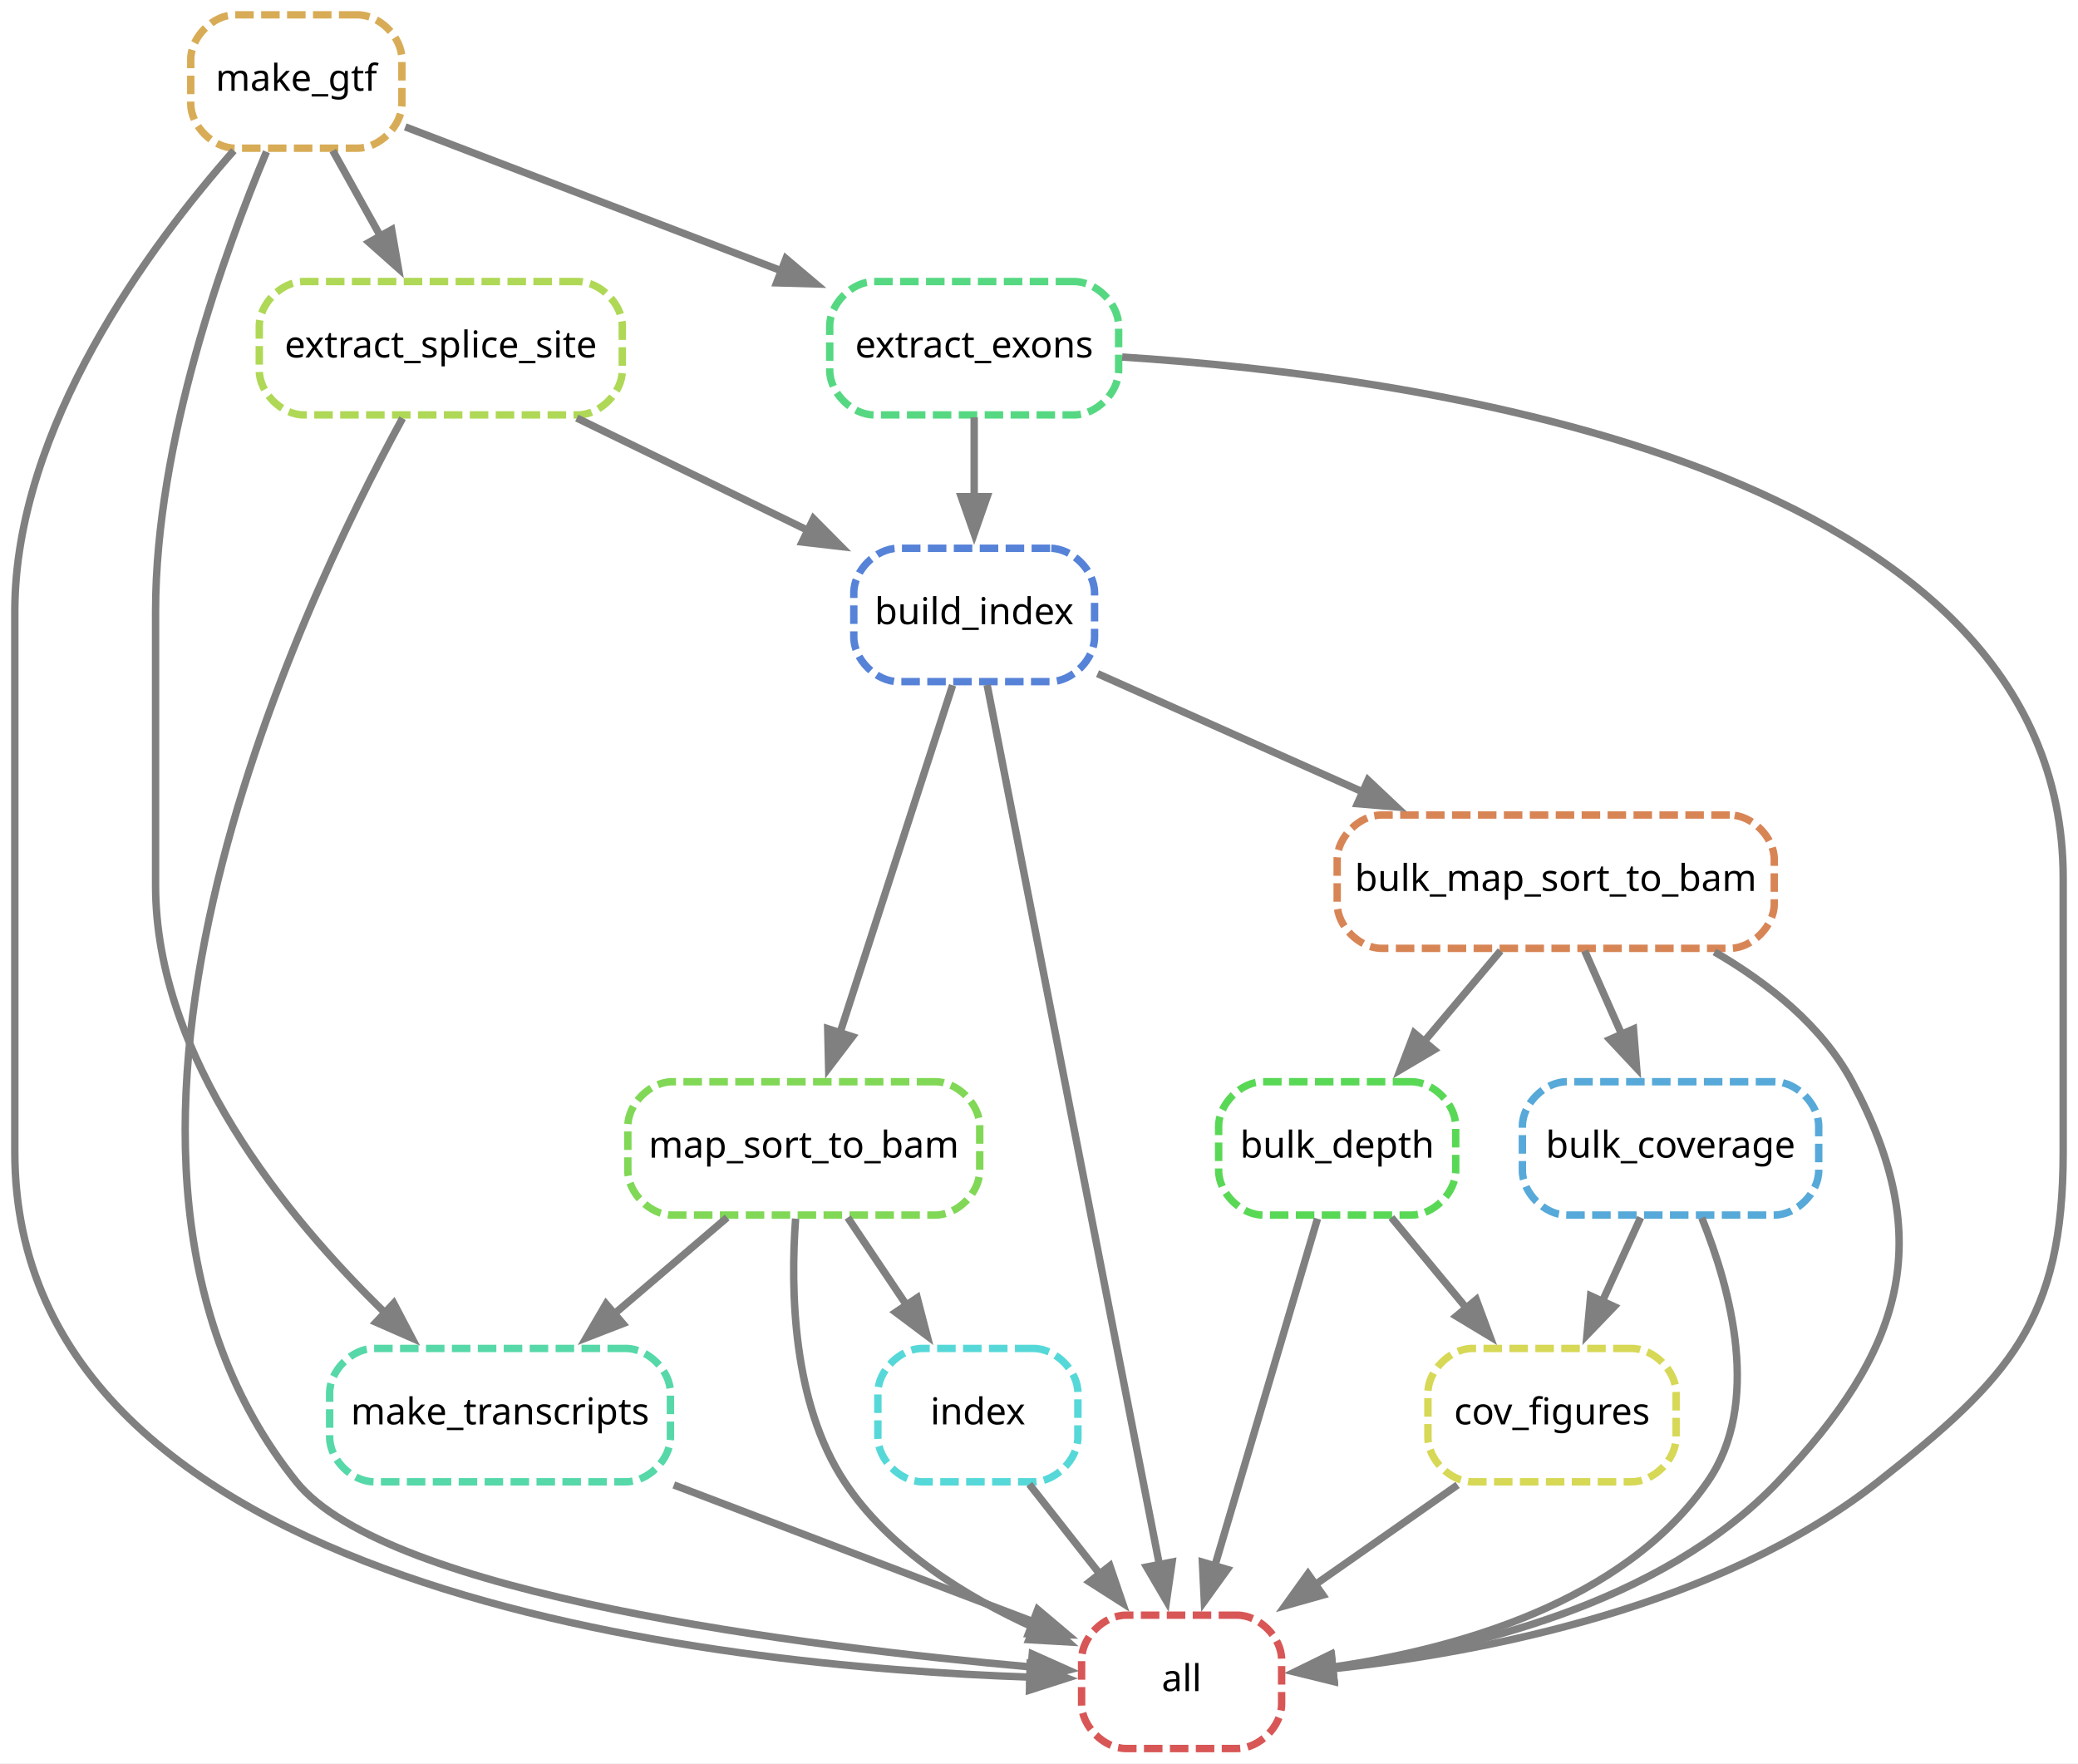
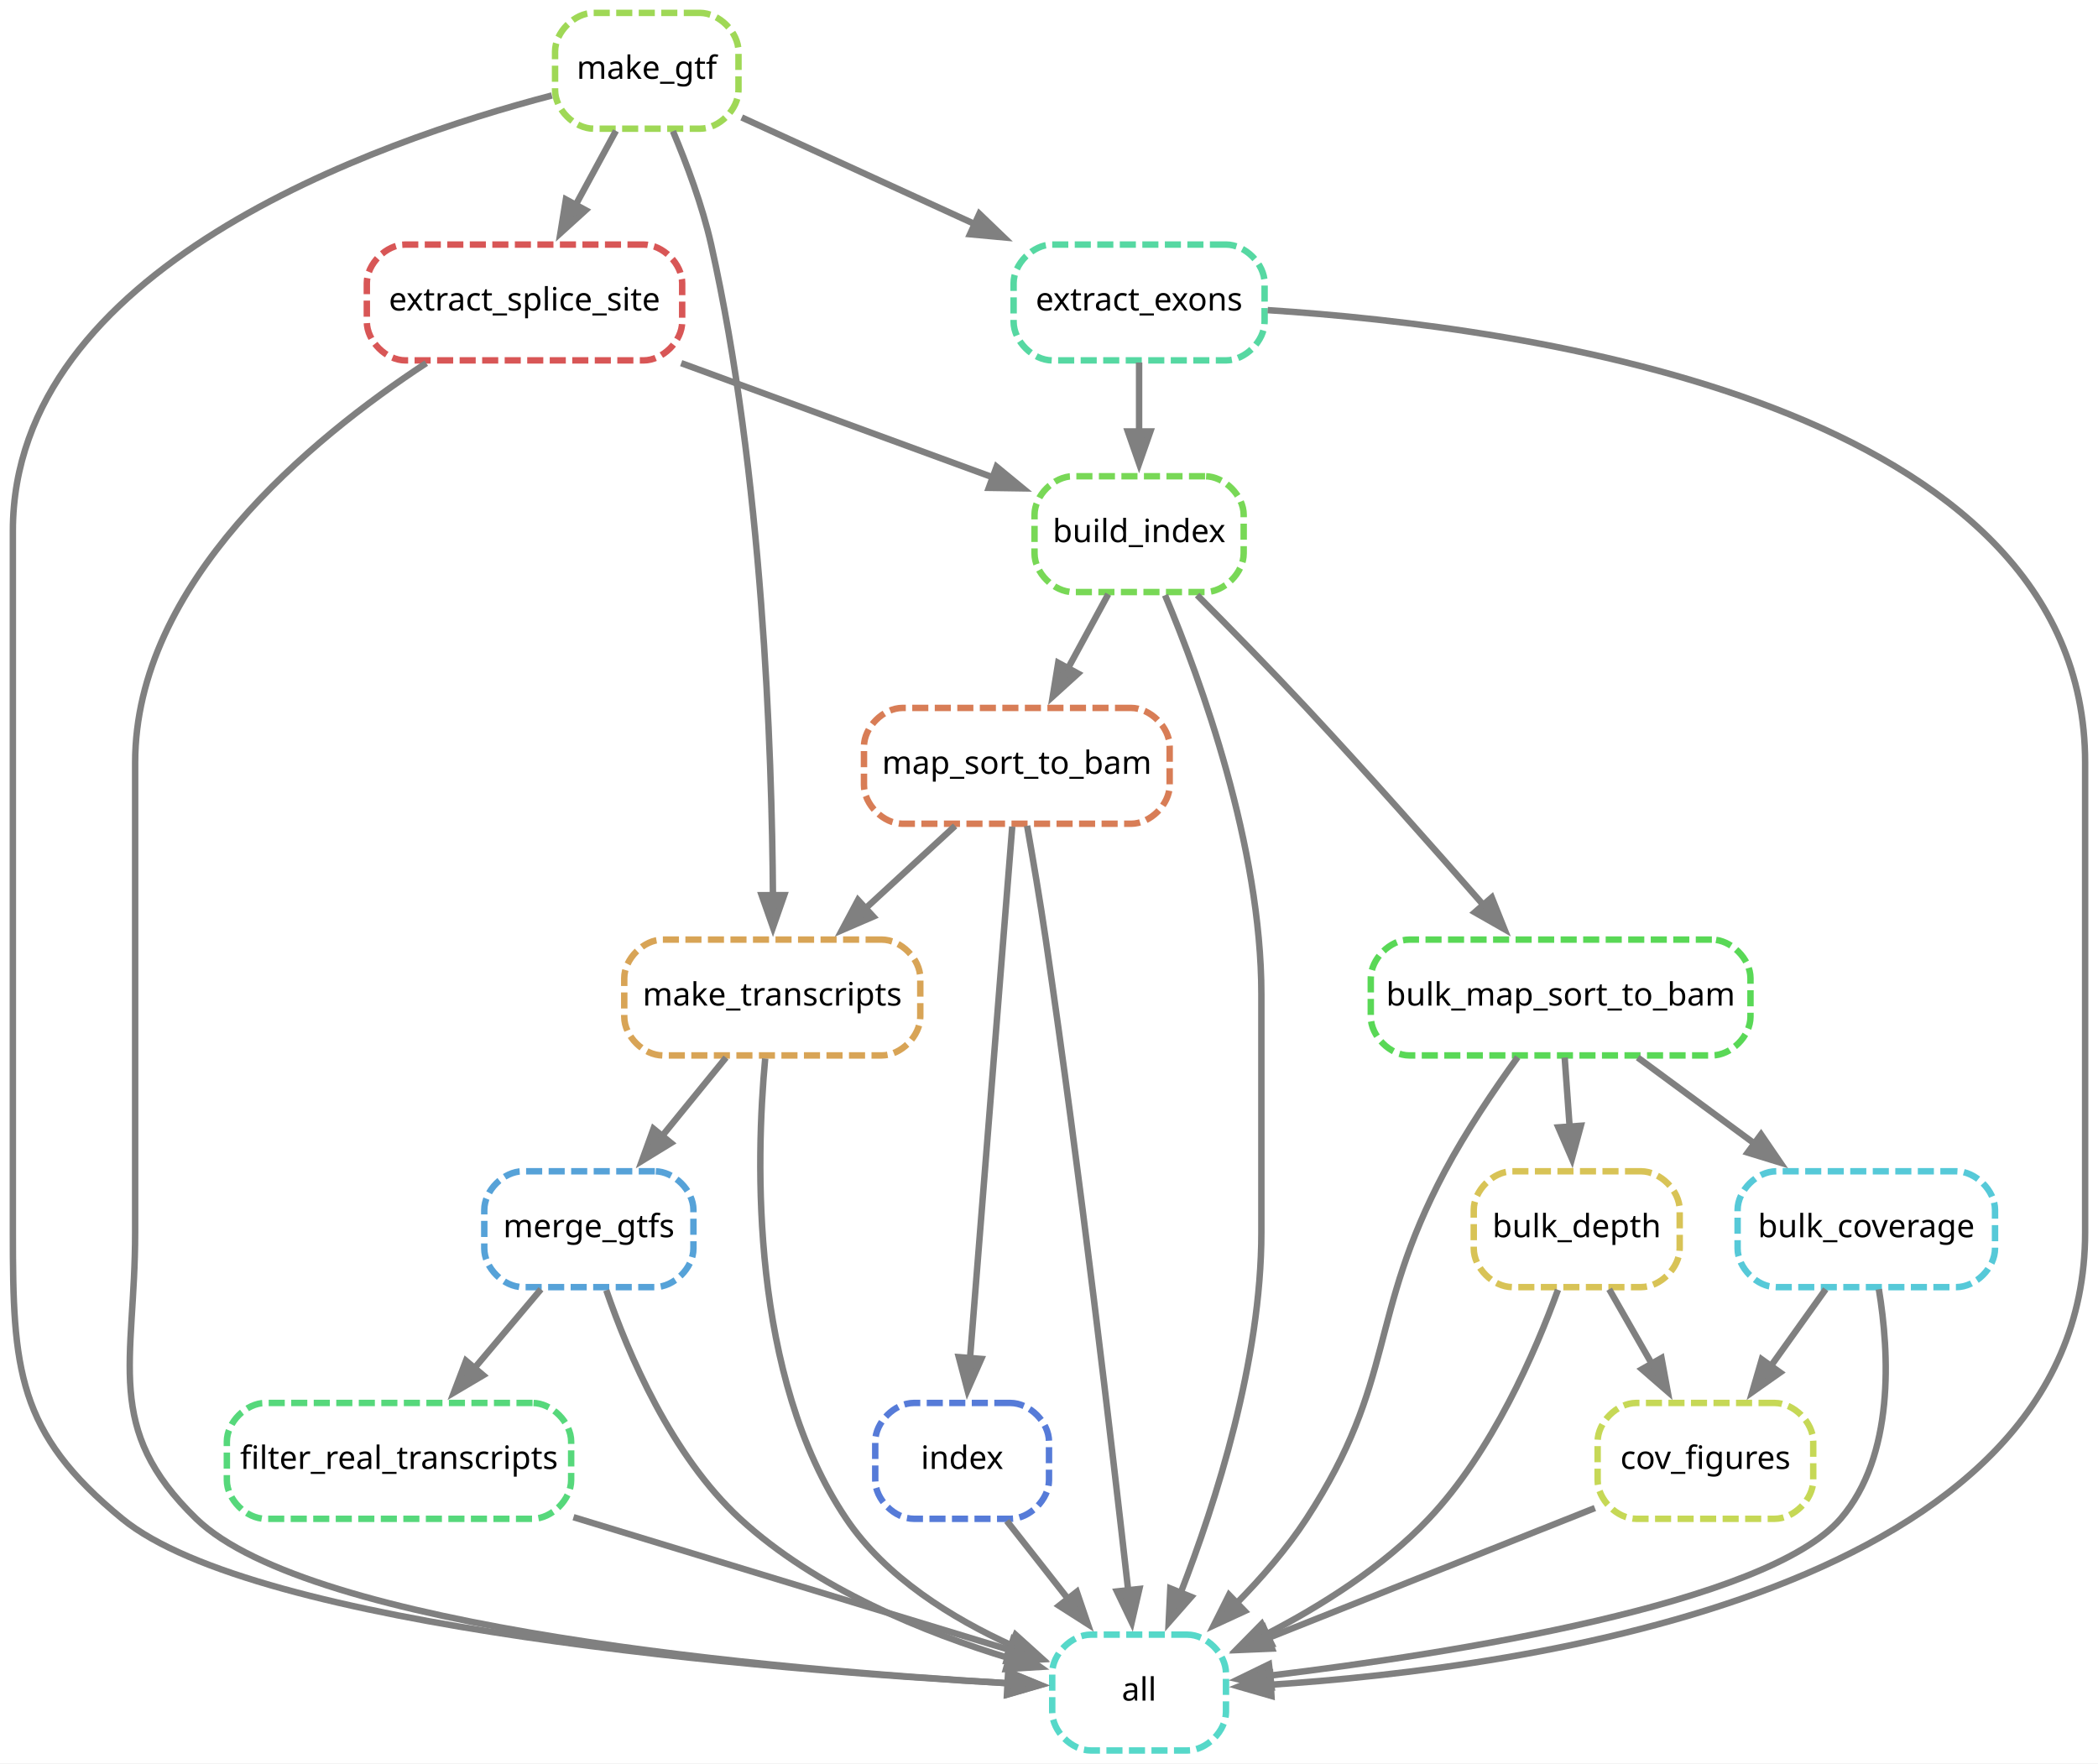
- <svg xmlns="http://www.w3.org/2000/svg" width="561pt" height="476pt" viewBox="0.00 0.00 561.00 476.00">
-   <g id="graph0" class="graph" transform="scale(1 1) rotate(0) translate(4 472)">
-     <polygon fill="white" stroke="none" points="-4,4 -4,-472 557,-472 557,4 -4,4" />
+ <svg xmlns="http://www.w3.org/2000/svg" width="652pt" height="548pt" viewBox="0.00 0.00 652.00 548.00">
+   <g id="graph0" class="graph" transform="scale(1 1) rotate(0) translate(4 544)">
+     <polygon fill="white" stroke="none" points="-4,4 -4,-544 648,-544 648,4 -4,4" />
    <g id="node1" class="node">
-       <path fill="none" stroke="#d85656" stroke-width="2" stroke-dasharray="5,2" d="M330,-36C330,-36 300,-36 300,-36 294,-36 288,-30 288,-24 288,-24 288,-12 288,-12 288,-6 294,0 300,0 300,0 330,0 330,0 336,0 342,-6 342,-12 342,-12 342,-24 342,-24 342,-30 336,-36 330,-36" />
-       <text text-anchor="middle" x="315" y="-15.5" font-family="sans" font-size="10.00">all</text>
+       <path fill="none" stroke="#56d8c9" stroke-width="2" stroke-dasharray="5,2" d="M365,-36C365,-36 335,-36 335,-36 329,-36 323,-30 323,-24 323,-24 323,-12 323,-12 323,-6 329,0 335,0 335,0 365,0 365,0 371,0 377,-6 377,-12 377,-12 377,-24 377,-24 377,-30 371,-36 365,-36" />
+       <text text-anchor="middle" x="350" y="-15.5" font-family="sans" font-size="10.00">all</text>
    </g>
    <g id="node2" class="node">
-       <path fill="none" stroke="#d8ac56" stroke-width="2" stroke-dasharray="5,2" d="M92.5,-468C92.5,-468 59.5,-468 59.5,-468 53.5,-468 47.5,-462 47.5,-456 47.5,-456 47.5,-444 47.5,-444 47.5,-438 53.5,-432 59.5,-432 59.5,-432 92.5,-432 92.5,-432 98.5,-432 104.5,-438 104.5,-444 104.5,-444 104.5,-456 104.5,-456 104.5,-462 98.5,-468 92.5,-468" />
-       <text text-anchor="middle" x="76" y="-447.5" font-family="sans" font-size="10.00">make_gtf</text>
+       <path fill="none" stroke="#9fd856" stroke-width="2" stroke-dasharray="5,2" d="M213.5,-540C213.5,-540 180.5,-540 180.5,-540 174.5,-540 168.5,-534 168.5,-528 168.5,-528 168.5,-516 168.5,-516 168.5,-510 174.5,-504 180.5,-504 180.5,-504 213.5,-504 213.5,-504 219.5,-504 225.5,-510 225.5,-516 225.5,-516 225.5,-528 225.5,-528 225.5,-534 219.5,-540 213.5,-540" />
+       <text text-anchor="middle" x="197" y="-519.5" font-family="sans" font-size="10.00">make_gtf</text>
    </g>
    <g id="edge1" class="edge">
-       <path fill="none" stroke="grey" stroke-width="2" d="M59.13,-431.35C36.74,-405.98 0,-356.77 0,-307 0,-307 0,-307 0,-161 0,-42.12 188.78,-22.2 274.06,-19.27" />
-       <polygon fill="grey" stroke="grey" stroke-width="2" points="274.12,-22.77 284.02,-19 273.93,-15.77 274.12,-22.77" />
+       <path fill="none" stroke="grey" stroke-width="2" d="M167.51,-514.33C112.55,-499.96 0,-460.58 0,-379 0,-379 0,-379 0,-161 0,-118.66 1.24,-98.82 34,-72 75.52,-38.01 233.91,-25.15 309.46,-20.88" />
+       <polygon fill="grey" stroke="grey" stroke-width="2" points="309.3,-24.39 319.1,-20.36 308.93,-17.4 309.3,-24.39" />
    </g>
    <g id="node3" class="node">
-       <path fill="none" stroke="#afd856" stroke-width="2" stroke-dasharray="5,2" d="M152,-396C152,-396 78,-396 78,-396 72,-396 66,-390 66,-384 66,-384 66,-372 66,-372 66,-366 72,-360 78,-360 78,-360 152,-360 152,-360 158,-360 164,-366 164,-372 164,-372 164,-384 164,-384 164,-390 158,-396 152,-396" />
-       <text text-anchor="middle" x="115" y="-375.5" font-family="sans" font-size="10.00">extract_splice_site</text>
+       <path fill="none" stroke="#d85656" stroke-width="2" stroke-dasharray="5,2" d="M196,-468C196,-468 122,-468 122,-468 116,-468 110,-462 110,-456 110,-456 110,-444 110,-444 110,-438 116,-432 122,-432 122,-432 196,-432 196,-432 202,-432 208,-438 208,-444 208,-444 208,-456 208,-456 208,-462 202,-468 196,-468" />
+       <text text-anchor="middle" x="159" y="-447.5" font-family="sans" font-size="10.00">extract_splice_site</text>
+     </g>
+     <g id="edge14" class="edge">
+       <path fill="none" stroke="grey" stroke-width="2" d="M187.41,-503.34C183.61,-496.34 179.15,-488.12 174.89,-480.28" />
+       <polygon fill="grey" stroke="grey" stroke-width="2" points="178.01,-478.68 170.16,-471.56 171.86,-482.02 178.01,-478.68" />
+     </g>
+     <g id="node4" class="node">
+       <path fill="none" stroke="#56d8a2" stroke-width="2" stroke-dasharray="5,2" d="M377,-468C377,-468 323,-468 323,-468 317,-468 311,-462 311,-456 311,-456 311,-444 311,-444 311,-438 317,-432 323,-432 323,-432 377,-432 377,-432 383,-432 389,-438 389,-444 389,-444 389,-456 389,-456 389,-462 383,-468 377,-468" />
+       <text text-anchor="middle" x="350" y="-447.5" font-family="sans" font-size="10.00">extract_exons</text>
+     </g>
+     <g id="edge15" class="edge">
+       <path fill="none" stroke="grey" stroke-width="2" d="M226.5,-507.5C247,-498.12 274.86,-485.38 298.93,-474.37" />
+       <polygon fill="grey" stroke="grey" stroke-width="2" points="300.36,-477.56 308,-470.22 297.45,-471.2 300.36,-477.56" />
+     </g>
+     <g id="node8" class="node">
+       <path fill="none" stroke="#d8a456" stroke-width="2" stroke-dasharray="5,2" d="M270,-252C270,-252 202,-252 202,-252 196,-252 190,-246 190,-240 190,-240 190,-228 190,-228 190,-222 196,-216 202,-216 202,-216 270,-216 270,-216 276,-216 282,-222 282,-228 282,-228 282,-240 282,-240 282,-246 276,-252 270,-252" />
+       <text text-anchor="middle" x="236" y="-231.5" font-family="sans" font-size="10.00">make_transcripts</text>
+     </g>
+     <g id="edge20" class="edge">
+       <path fill="none" stroke="grey" stroke-width="2" d="M205.13,-503.23C209.4,-493.12 214.28,-480.09 217,-468 233.02,-396.74 235.9,-310.53 236.21,-265.6" />
+       <polygon fill="grey" stroke="grey" stroke-width="2" points="239.71,-265.82 236.22,-255.82 232.71,-265.81 239.71,-265.82" />
+     </g>
+     <g id="edge2" class="edge">
+       <path fill="none" stroke="grey" stroke-width="2" d="M128.47,-431.16C92.62,-407.66 38,-362.71 38,-307 38,-307 38,-307 38,-161 38,-120.55 27.95,-100.15 57,-72 92.4,-37.7 237.66,-25.09 309.45,-20.89" />
+       <polygon fill="grey" stroke="grey" stroke-width="2" points="309.55,-24.39 319.35,-20.35 309.17,-17.4 309.55,-24.39" />
+     </g>
+     <g id="node5" class="node">
+       <path fill="none" stroke="#78d856" stroke-width="2" stroke-dasharray="5,2" d="M370.5,-396C370.5,-396 329.5,-396 329.5,-396 323.5,-396 317.5,-390 317.5,-384 317.5,-384 317.5,-372 317.5,-372 317.5,-366 323.5,-360 329.5,-360 329.5,-360 370.5,-360 370.5,-360 376.5,-360 382.5,-366 382.5,-372 382.5,-372 382.5,-384 382.5,-384 382.5,-390 376.5,-396 370.5,-396" />
+       <text text-anchor="middle" x="350" y="-375.5" font-family="sans" font-size="10.00">build_index</text>
+     </g>
+     <g id="edge16" class="edge">
+       <path fill="none" stroke="grey" stroke-width="2" d="M207.69,-431.15C237.57,-420.2 275.58,-406.27 304.8,-395.57" />
+       <polygon fill="grey" stroke="grey" stroke-width="2" points="305.71,-398.96 313.89,-392.23 303.3,-392.39 305.71,-398.96" />
+     </g>
+     <g id="edge3" class="edge">
+       <path fill="none" stroke="grey" stroke-width="2" d="M389.96,-447.62C470.34,-442.5 644,-418.52 644,-307 644,-307 644,-307 644,-161 644,-49.72 471.1,-25.61 390.48,-20.41" />
+       <polygon fill="grey" stroke="grey" stroke-width="2" points="391.13,-16.94 380.95,-19.88 390.73,-23.93 391.13,-16.94" />
+     </g>
+     <g id="edge17" class="edge">
+       <path fill="none" stroke="grey" stroke-width="2" d="M350,-431.34C350,-424.75 350,-417.08 350,-409.67" />
+       <polygon fill="grey" stroke="grey" stroke-width="2" points="353.5,-409.93 350,-399.93 346.5,-409.93 353.5,-409.93" />
+     </g>
+     <g id="edge4" class="edge">
+       <path fill="none" stroke="grey" stroke-width="2" d="M358.06,-359.03C369.21,-332.48 388,-280.94 388,-235 388,-235 388,-235 388,-161 388,-121.16 373.87,-77.11 362.85,-48.8" />
+       <polygon fill="grey" stroke="grey" stroke-width="2" points="366.19,-47.73 359.19,-39.77 359.7,-50.36 366.19,-47.73" />
+     </g>
+     <g id="node6" class="node">
+       <path fill="none" stroke="#d87d56" stroke-width="2" stroke-dasharray="5,2" d="M347.5,-324C347.5,-324 276.5,-324 276.5,-324 270.5,-324 264.5,-318 264.5,-312 264.5,-312 264.5,-300 264.5,-300 264.5,-294 270.5,-288 276.5,-288 276.5,-288 347.5,-288 347.5,-288 353.5,-288 359.5,-294 359.5,-300 359.5,-300 359.5,-312 359.5,-312 359.5,-318 353.5,-324 347.5,-324" />
+       <text text-anchor="middle" x="312" y="-303.5" font-family="sans" font-size="10.00">map_sort_to_bam</text>
+     </g>
+     <g id="edge18" class="edge">
+       <path fill="none" stroke="grey" stroke-width="2" d="M340.41,-359.34C336.61,-352.34 332.15,-344.12 327.89,-336.28" />
+       <polygon fill="grey" stroke="grey" stroke-width="2" points="331.01,-334.68 323.16,-327.56 324.86,-338.02 331.01,-334.68" />
+     </g>
+     <g id="node11" class="node">
+       <path fill="none" stroke="#59d856" stroke-width="2" stroke-dasharray="5,2" d="M528,-252C528,-252 434,-252 434,-252 428,-252 422,-246 422,-240 422,-240 422,-228 422,-228 422,-222 428,-216 434,-216 434,-216 528,-216 528,-216 534,-216 540,-222 540,-228 540,-228 540,-240 540,-240 540,-246 534,-252 528,-252" />
+       <text text-anchor="middle" x="481" y="-231.5" font-family="sans" font-size="10.00">bulk_map_sort_to_bam</text>
+     </g>
+     <g id="edge24" class="edge">
+       <path fill="none" stroke="grey" stroke-width="2" d="M368.04,-359.06C378.15,-348.9 390.92,-335.87 402,-324 420.85,-303.8 441.57,-280.41 457.06,-262.68" />
+       <polygon fill="grey" stroke="grey" stroke-width="2" points="459.6,-265.09 463.53,-255.25 454.33,-260.49 459.6,-265.09" />
+     </g>
+     <g id="edge5" class="edge">
+       <path fill="none" stroke="grey" stroke-width="2" d="M315.2,-287.36C317.01,-277.07 319.26,-263.82 321,-252 331.65,-179.61 341.62,-94.18 346.63,-49.59" />
+       <polygon fill="grey" stroke="grey" stroke-width="2" points="350.08,-50.2 347.71,-39.88 343.13,-49.43 350.08,-50.2" />
+     </g>
+     <g id="node7" class="node">
+       <path fill="none" stroke="#567bd8" stroke-width="2" stroke-dasharray="5,2" d="M310,-108C310,-108 280,-108 280,-108 274,-108 268,-102 268,-96 268,-96 268,-84 268,-84 268,-78 274,-72 280,-72 280,-72 310,-72 310,-72 316,-72 322,-78 322,-84 322,-84 322,-96 322,-96 322,-102 316,-108 310,-108" />
+       <text text-anchor="middle" x="295" y="-87.5" font-family="sans" font-size="10.00">index</text>
+     </g>
+     <g id="edge19" class="edge">
+       <path fill="none" stroke="grey" stroke-width="2" d="M310.58,-287.12C307.68,-250.62 301.05,-167.13 297.44,-121.74" />
+       <polygon fill="grey" stroke="grey" stroke-width="2" points="300.95,-121.69 296.67,-111.99 293.97,-122.24 300.95,-121.69" />
+     </g>
+     <g id="edge21" class="edge">
+       <path fill="none" stroke="grey" stroke-width="2" d="M292.82,-287.34C284.34,-279.52 274.18,-270.16 264.81,-261.53" />
+       <polygon fill="grey" stroke="grey" stroke-width="2" points="267.39,-259.15 257.66,-254.95 262.65,-264.3 267.39,-259.15" />
+     </g>
+     <g id="edge6" class="edge">
+       <path fill="none" stroke="grey" stroke-width="2" d="M308.88,-71.34C314.7,-63.93 321.6,-55.14 328.08,-46.9" />
+       <polygon fill="grey" stroke="grey" stroke-width="2" points="330.64,-49.31 334.06,-39.28 325.13,-44.98 330.64,-49.31" />
+     </g>
+     <g id="edge7" class="edge">
+       <path fill="none" stroke="grey" stroke-width="2" d="M233.8,-215.04C230.87,-183.28 229.11,-116.38 259,-72 271.23,-53.84 291.93,-41.07 310.51,-32.62" />
+       <polygon fill="grey" stroke="grey" stroke-width="2" points="311.63,-35.95 319.5,-28.85 308.93,-29.49 311.63,-35.95" />
+     </g>
+     <g id="node9" class="node">
+       <path fill="none" stroke="#56a2d8" stroke-width="2" stroke-dasharray="5,2" d="M199.5,-180C199.5,-180 158.5,-180 158.5,-180 152.5,-180 146.5,-174 146.5,-168 146.5,-168 146.5,-156 146.5,-156 146.5,-150 152.5,-144 158.5,-144 158.5,-144 199.5,-144 199.5,-144 205.5,-144 211.5,-150 211.5,-156 211.5,-156 211.5,-168 211.5,-168 211.5,-174 205.5,-180 199.5,-180" />
+       <text text-anchor="middle" x="179" y="-159.5" font-family="sans" font-size="10.00">merge_gtfs</text>
+     </g>
+     <g id="edge22" class="edge">
+       <path fill="none" stroke="grey" stroke-width="2" d="M221.62,-215.34C215.59,-207.93 208.43,-199.14 201.72,-190.9" />
+       <polygon fill="grey" stroke="grey" stroke-width="2" points="204.52,-188.79 195.49,-183.25 199.09,-193.21 204.52,-188.79" />
+     </g>
+     <g id="edge8" class="edge">
+       <path fill="none" stroke="grey" stroke-width="2" d="M184.43,-143.02C191.24,-123.24 204.67,-91.65 226,-72 249.6,-50.26 283.48,-36.6 309.86,-28.61" />
+       <polygon fill="grey" stroke="grey" stroke-width="2" points="310.55,-32.05 319.22,-25.96 308.64,-25.32 310.55,-32.05" />
+     </g>
+     <g id="node10" class="node">
+       <path fill="none" stroke="#56d87b" stroke-width="2" stroke-dasharray="5,2" d="M161.5,-108C161.5,-108 78.5,-108 78.5,-108 72.5,-108 66.5,-102 66.5,-96 66.5,-96 66.5,-84 66.5,-84 66.5,-78 72.5,-72 78.5,-72 78.5,-72 161.5,-72 161.5,-72 167.5,-72 173.5,-78 173.5,-84 173.5,-84 173.5,-96 173.5,-96 173.5,-102 167.5,-108 161.5,-108" />
+       <text text-anchor="middle" x="120" y="-87.5" font-family="sans" font-size="10.00">filter_real_transcripts</text>
+     </g>
+     <g id="edge23" class="edge">
+       <path fill="none" stroke="grey" stroke-width="2" d="M164.11,-143.34C157.8,-135.85 150.3,-126.95 143.29,-118.63" />
+       <polygon fill="grey" stroke="grey" stroke-width="2" points="146.16,-116.61 137.04,-111.22 140.81,-121.12 146.16,-116.61" />
+     </g>
+     <g id="edge9" class="edge">
+       <path fill="none" stroke="grey" stroke-width="2" d="M174.22,-72.5C215.8,-59.84 272.25,-42.66 309.85,-31.22" />
+       <polygon fill="grey" stroke="grey" stroke-width="2" points="310.86,-34.57 319.41,-28.31 308.82,-27.87 310.86,-34.57" />
+     </g>
+     <g id="edge10" class="edge">
+       <path fill="none" stroke="grey" stroke-width="2" d="M467.66,-215.46C460.39,-205.41 451.57,-192.38 445,-180 420.79,-134.36 430.2,-115.29 402,-72 395.95,-62.71 388.09,-53.68 380.33,-45.78" />
+       <polygon fill="grey" stroke="grey" stroke-width="2" points="382.82,-43.32 373.2,-38.88 377.95,-48.35 382.82,-43.32" />
+     </g>
+     <g id="node12" class="node">
+       <path fill="none" stroke="#56c9d8" stroke-width="2" stroke-dasharray="5,2" d="M604,-180C604,-180 548,-180 548,-180 542,-180 536,-174 536,-168 536,-168 536,-156 536,-156 536,-150 542,-144 548,-144 548,-144 604,-144 604,-144 610,-144 616,-150 616,-156 616,-156 616,-168 616,-168 616,-174 610,-180 604,-180" />
+       <text text-anchor="middle" x="576" y="-159.5" font-family="sans" font-size="10.00">bulk_coverage</text>
+     </g>
+     <g id="edge25" class="edge">
+       <path fill="none" stroke="grey" stroke-width="2" d="M504.97,-215.34C516.03,-207.19 529.35,-197.37 541.46,-188.45" />
+       <polygon fill="grey" stroke="grey" stroke-width="2" points="543.29,-191.45 549.27,-182.7 539.14,-185.81 543.29,-191.45" />
+     </g>
+     <g id="node13" class="node">
+       <path fill="none" stroke="#d8c356" stroke-width="2" stroke-dasharray="5,2" d="M506,-180C506,-180 466,-180 466,-180 460,-180 454,-174 454,-168 454,-168 454,-156 454,-156 454,-150 460,-144 466,-144 466,-144 506,-144 506,-144 512,-144 518,-150 518,-156 518,-156 518,-168 518,-168 518,-174 512,-180 506,-180" />
+       <text text-anchor="middle" x="486" y="-159.5" font-family="sans" font-size="10.00">bulk_depth</text>
+     </g>
+     <g id="edge26" class="edge">
+       <path fill="none" stroke="grey" stroke-width="2" d="M482.26,-215.34C482.73,-208.75 483.28,-201.08 483.81,-193.67" />
+       <polygon fill="grey" stroke="grey" stroke-width="2" points="487.28,-194.15 484.51,-183.92 480.3,-193.65 487.28,-194.15" />
+     </g>
+     <g id="edge11" class="edge">
+       <path fill="none" stroke="grey" stroke-width="2" d="M579.9,-143.33C583.16,-123.52 584.91,-91.63 568,-72 545.17,-45.5 447.08,-30.09 390.56,-23.26" />
+       <polygon fill="grey" stroke="grey" stroke-width="2" points="391.17,-19.81 380.84,-22.13 390.36,-26.76 391.17,-19.81" />
+     </g>
+     <g id="node14" class="node">
+       <path fill="none" stroke="#c6d856" stroke-width="2" stroke-dasharray="5,2" d="M547.5,-108C547.5,-108 504.5,-108 504.5,-108 498.5,-108 492.5,-102 492.5,-96 492.5,-96 492.5,-84 492.5,-84 492.5,-78 498.5,-72 504.5,-72 504.5,-72 547.5,-72 547.5,-72 553.5,-72 559.5,-78 559.5,-84 559.5,-84 559.5,-96 559.5,-96 559.5,-102 553.5,-108 547.5,-108" />
+       <text text-anchor="middle" x="526" y="-87.5" font-family="sans" font-size="10.00">cov_figures</text>
+     </g>
+     <g id="edge28" class="edge">
+       <path fill="none" stroke="grey" stroke-width="2" d="M563.38,-143.34C558.21,-136.1 552.09,-127.53 546.32,-119.45" />
+       <polygon fill="grey" stroke="grey" stroke-width="2" points="549.21,-117.47 540.55,-111.37 543.51,-121.54 549.21,-117.47" />
    </g>
    <g id="edge12" class="edge">
-       <path fill="none" stroke="grey" stroke-width="2" d="M85.84,-431.34C89.74,-424.34 94.32,-416.12 98.69,-408.28" />
-       <polygon fill="grey" stroke="grey" stroke-width="2" points="101.74,-409.99 103.55,-399.55 95.63,-406.58 101.74,-409.99" />
+       <path fill="none" stroke="grey" stroke-width="2" d="M480.17,-143.16C473.13,-123.79 459.73,-92.85 440,-72 425.82,-57.02 406.48,-44.89 389.35,-36.03" />
+       <polygon fill="grey" stroke="grey" stroke-width="2" points="391.18,-33.03 380.66,-31.76 388.09,-39.31 391.18,-33.03" />
    </g>
-     <g id="node4" class="node">
-       <path fill="none" stroke="#56d882" stroke-width="2" stroke-dasharray="5,2" d="M286,-396C286,-396 232,-396 232,-396 226,-396 220,-390 220,-384 220,-384 220,-372 220,-372 220,-366 226,-360 232,-360 232,-360 286,-360 286,-360 292,-360 298,-366 298,-372 298,-372 298,-384 298,-384 298,-390 292,-396 286,-396" />
-       <text text-anchor="middle" x="259" y="-375.5" font-family="sans" font-size="10.00">extract_exons</text>
+     <g id="edge27" class="edge">
+       <path fill="none" stroke="grey" stroke-width="2" d="M496.09,-143.34C500.14,-136.26 504.9,-127.92 509.43,-120" />
+       <polygon fill="grey" stroke="grey" stroke-width="2" points="512.35,-121.95 514.27,-111.53 506.27,-118.48 512.35,-121.95" />
    </g>
    <g id="edge13" class="edge">
-       <path fill="none" stroke="grey" stroke-width="2" d="M105.4,-437.75C132.73,-427.3 174.04,-411.5 206.94,-398.91" />
-       <polygon fill="grey" stroke="grey" stroke-width="2" points="208.18,-402.19 216.27,-395.35 205.67,-395.65 208.18,-402.19" />
-     </g>
-     <g id="node8" class="node">
-       <path fill="none" stroke="#56d8a9" stroke-width="2" stroke-dasharray="5,2" d="M165,-108C165,-108 97,-108 97,-108 91,-108 85,-102 85,-96 85,-96 85,-84 85,-84 85,-78 91,-72 97,-72 97,-72 165,-72 165,-72 171,-72 177,-78 177,-84 177,-84 177,-96 177,-96 177,-102 171,-108 165,-108" />
-       <text text-anchor="middle" x="131" y="-87.5" font-family="sans" font-size="10.00">make_transcripts</text>
-     </g>
-     <g id="edge18" class="edge">
-       <path fill="none" stroke="grey" stroke-width="2" d="M67.94,-431.03C56.79,-404.48 38,-352.94 38,-307 38,-307 38,-307 38,-233 38,-186.6 73.17,-143.57 100.26,-117.31" />
-       <polygon fill="grey" stroke="grey" stroke-width="2" points="102.3,-120.19 107.22,-110.81 97.52,-115.07 102.3,-120.19" />
-     </g>
-     <g id="edge2" class="edge">
-       <path fill="none" stroke="grey" stroke-width="2" d="M104.68,-359.1C76.69,-307.95 6,-159.22 76,-72 100.47,-41.51 213.23,-27.47 274.73,-21.98" />
-       <polygon fill="grey" stroke="grey" stroke-width="2" points="274.69,-25.5 284.36,-21.17 274.1,-18.52 274.69,-25.5" />
-     </g>
-     <g id="node5" class="node">
-       <path fill="none" stroke="#5682d8" stroke-width="2" stroke-dasharray="5,2" d="M279.5,-324C279.5,-324 238.5,-324 238.5,-324 232.5,-324 226.5,-318 226.5,-312 226.5,-312 226.5,-300 226.5,-300 226.5,-294 232.5,-288 238.5,-288 238.5,-288 279.5,-288 279.5,-288 285.5,-288 291.5,-294 291.5,-300 291.5,-300 291.5,-312 291.5,-312 291.5,-318 285.5,-324 279.5,-324" />
-       <text text-anchor="middle" x="259" y="-303.5" font-family="sans" font-size="10.00">build_index</text>
-     </g>
-     <g id="edge14" class="edge">
-       <path fill="none" stroke="grey" stroke-width="2" d="M151.71,-359.15C170.71,-349.92 194.06,-338.57 214.12,-328.82" />
-       <polygon fill="grey" stroke="grey" stroke-width="2" points="215.62,-331.98 223.08,-324.46 212.56,-325.68 215.62,-331.98" />
-     </g>
-     <g id="edge3" class="edge">
-       <path fill="none" stroke="grey" stroke-width="2" d="M298.96,-375.62C379.34,-370.5 553,-346.52 553,-235 553,-235 553,-235 553,-161 553,-115.63 538.65,-100.06 503,-72 460.05,-38.19 396.67,-25.95 355.6,-21.51" />
-       <polygon fill="grey" stroke="grey" stroke-width="2" points="356.15,-18.05 345.86,-20.59 355.49,-25.02 356.15,-18.05" />
-     </g>
-     <g id="edge15" class="edge">
-       <path fill="none" stroke="grey" stroke-width="2" d="M259,-359.34C259,-352.75 259,-345.08 259,-337.67" />
-       <polygon fill="grey" stroke="grey" stroke-width="2" points="262.5,-337.93 259,-327.93 255.5,-337.93 262.5,-337.93" />
-     </g>
-     <g id="edge4" class="edge">
-       <path fill="none" stroke="grey" stroke-width="2" d="M262.5,-287.11C271.83,-239.46 297.37,-109.05 309.04,-49.45" />
-       <polygon fill="grey" stroke="grey" stroke-width="2" points="312.43,-50.34 310.92,-39.85 305.56,-49 312.43,-50.34" />
-     </g>
-     <g id="node6" class="node">
-       <path fill="none" stroke="#80d856" stroke-width="2" stroke-dasharray="5,2" d="M248.5,-180C248.5,-180 177.5,-180 177.5,-180 171.5,-180 165.5,-174 165.5,-168 165.5,-168 165.5,-156 165.5,-156 165.5,-150 171.5,-144 177.5,-144 177.5,-144 248.5,-144 248.5,-144 254.5,-144 260.5,-150 260.5,-156 260.5,-156 260.5,-168 260.5,-168 260.5,-174 254.5,-180 248.5,-180" />
-       <text text-anchor="middle" x="213" y="-159.5" font-family="sans" font-size="10.00">map_sort_to_bam</text>
-     </g>
-     <g id="edge16" class="edge">
-       <path fill="none" stroke="grey" stroke-width="2" d="M253.17,-287.02C245.5,-263.33 231.9,-221.35 222.67,-192.86" />
-       <polygon fill="grey" stroke="grey" stroke-width="2" points="226.12,-192.15 219.71,-183.72 219.46,-194.31 226.12,-192.15" />
-     </g>
-     <g id="node9" class="node">
-       <path fill="none" stroke="#d88556" stroke-width="2" stroke-dasharray="5,2" d="M463,-252C463,-252 369,-252 369,-252 363,-252 357,-246 357,-240 357,-240 357,-228 357,-228 357,-222 363,-216 369,-216 369,-216 463,-216 463,-216 469,-216 475,-222 475,-228 475,-228 475,-240 475,-240 475,-246 469,-252 463,-252" />
-       <text text-anchor="middle" x="416" y="-231.5" font-family="sans" font-size="10.00">bulk_map_sort_to_bam</text>
-     </g>
-     <g id="edge20" class="edge">
-       <path fill="none" stroke="grey" stroke-width="2" d="M292.3,-290.15C313.16,-280.85 340.5,-268.66 364.16,-258.11" />
-       <polygon fill="grey" stroke="grey" stroke-width="2" points="365.32,-261.43 373.03,-254.16 362.47,-255.04 365.32,-261.43" />
-     </g>
-     <g id="edge5" class="edge">
-       <path fill="none" stroke="grey" stroke-width="2" d="M210.79,-143.04C209.38,-123.84 209.94,-93.31 224,-72 236.06,-53.72 256.75,-40.95 275.36,-32.53" />
-       <polygon fill="grey" stroke="grey" stroke-width="2" points="276.5,-35.84 284.38,-28.77 273.8,-29.38 276.5,-35.84" />
-     </g>
-     <g id="node7" class="node">
-       <path fill="none" stroke="#56d8d8" stroke-width="2" stroke-dasharray="5,2" d="M275,-108C275,-108 245,-108 245,-108 239,-108 233,-102 233,-96 233,-96 233,-84 233,-84 233,-78 239,-72 245,-72 245,-72 275,-72 275,-72 281,-72 287,-78 287,-84 287,-84 287,-96 287,-96 287,-102 281,-108 275,-108" />
-       <text text-anchor="middle" x="260" y="-87.5" font-family="sans" font-size="10.00">index</text>
-     </g>
-     <g id="edge17" class="edge">
-       <path fill="none" stroke="grey" stroke-width="2" d="M224.86,-143.34C229.72,-136.1 235.47,-127.53 240.9,-119.45" />
-       <polygon fill="grey" stroke="grey" stroke-width="2" points="243.62,-121.67 246.29,-111.41 237.81,-117.77 243.62,-121.67" />
-     </g>
-     <g id="edge19" class="edge">
-       <path fill="none" stroke="grey" stroke-width="2" d="M192.31,-143.34C183.06,-135.44 171.96,-125.96 161.76,-117.26" />
-       <polygon fill="grey" stroke="grey" stroke-width="2" points="164.15,-114.7 154.27,-110.87 159.61,-120.02 164.15,-114.7" />
-     </g>
-     <g id="edge6" class="edge">
-       <path fill="none" stroke="grey" stroke-width="2" d="M273.88,-71.34C279.7,-63.93 286.6,-55.14 293.08,-46.9" />
-       <polygon fill="grey" stroke="grey" stroke-width="2" points="295.64,-49.31 299.06,-39.28 290.13,-44.98 295.64,-49.31" />
-     </g>
-     <g id="edge7" class="edge">
-       <path fill="none" stroke="grey" stroke-width="2" d="M177.91,-71.15C207.96,-59.72 246.54,-45.05 275.11,-34.18" />
-       <polygon fill="grey" stroke="grey" stroke-width="2" points="276.15,-37.53 284.25,-30.7 273.66,-30.98 276.15,-37.53" />
-     </g>
-     <g id="edge8" class="edge">
-       <path fill="none" stroke="grey" stroke-width="2" d="M458.87,-215.04C473.34,-206.65 487.88,-195.12 496,-180 519.1,-136.99 509.7,-107.32 476,-72 444.43,-38.91 391.86,-26.46 355.41,-21.79" />
-       <polygon fill="grey" stroke="grey" stroke-width="2" points="356.12,-18.35 345.79,-20.73 355.35,-25.31 356.12,-18.35" />
-     </g>
-     <g id="node10" class="node">
-       <path fill="none" stroke="#56a9d8" stroke-width="2" stroke-dasharray="5,2" d="M475,-180C475,-180 419,-180 419,-180 413,-180 407,-174 407,-168 407,-168 407,-156 407,-156 407,-150 413,-144 419,-144 419,-144 475,-144 475,-144 481,-144 487,-150 487,-156 487,-156 487,-168 487,-168 487,-174 481,-180 475,-180" />
-       <text text-anchor="middle" x="447" y="-159.5" font-family="sans" font-size="10.00">bulk_coverage</text>
-     </g>
-     <g id="edge21" class="edge">
-       <path fill="none" stroke="grey" stroke-width="2" d="M423.82,-215.34C426.88,-208.43 430.48,-200.31 433.91,-192.56" />
-       <polygon fill="grey" stroke="grey" stroke-width="2" points="437,-194.23 437.85,-183.67 430.6,-191.4 437,-194.23" />
-     </g>
-     <g id="node11" class="node">
-       <path fill="none" stroke="#59d856" stroke-width="2" stroke-dasharray="5,2" d="M377,-180C377,-180 337,-180 337,-180 331,-180 325,-174 325,-168 325,-168 325,-156 325,-156 325,-150 331,-144 337,-144 337,-144 377,-144 377,-144 383,-144 389,-150 389,-156 389,-156 389,-168 389,-168 389,-174 383,-180 377,-180" />
-       <text text-anchor="middle" x="357" y="-159.5" font-family="sans" font-size="10.00">bulk_depth</text>
-     </g>
-     <g id="edge22" class="edge">
-       <path fill="none" stroke="grey" stroke-width="2" d="M401.11,-215.34C394.8,-207.85 387.3,-198.95 380.29,-190.63" />
-       <polygon fill="grey" stroke="grey" stroke-width="2" points="383.16,-188.61 374.04,-183.22 377.81,-193.12 383.16,-188.61" />
-     </g>
-     <g id="edge9" class="edge">
-       <path fill="none" stroke="grey" stroke-width="2" d="M455.44,-143.25C463.25,-123.96 471.63,-93.08 457,-72 434.28,-39.27 388.77,-26.72 355.37,-21.92" />
-       <polygon fill="grey" stroke="grey" stroke-width="2" points="356.14,-18.49 345.79,-20.76 355.3,-25.44 356.14,-18.49" />
-     </g>
-     <g id="node12" class="node">
-       <path fill="none" stroke="#d6d856" stroke-width="2" stroke-dasharray="5,2" d="M436.5,-108C436.5,-108 393.5,-108 393.5,-108 387.5,-108 381.5,-102 381.5,-96 381.5,-96 381.5,-84 381.5,-84 381.5,-78 387.5,-72 393.5,-72 393.5,-72 436.5,-72 436.5,-72 442.5,-72 448.5,-78 448.5,-84 448.5,-84 448.5,-96 448.5,-96 448.5,-102 442.5,-108 436.5,-108" />
-       <text text-anchor="middle" x="415" y="-87.5" font-family="sans" font-size="10.00">cov_figures</text>
-     </g>
-     <g id="edge24" class="edge">
-       <path fill="none" stroke="grey" stroke-width="2" d="M438.93,-143.34C435.77,-136.43 432.06,-128.31 428.51,-120.56" />
-       <polygon fill="grey" stroke="grey" stroke-width="2" points="431.78,-119.29 424.44,-111.65 425.42,-122.2 431.78,-119.29" />
-     </g>
-     <g id="edge10" class="edge">
-       <path fill="none" stroke="grey" stroke-width="2" d="M351.68,-143.02C344.71,-119.44 332.37,-77.73 323.95,-49.25" />
-       <polygon fill="grey" stroke="grey" stroke-width="2" points="327.33,-48.34 321.13,-39.74 320.61,-50.32 327.33,-48.34" />
-     </g>
-     <g id="edge23" class="edge">
-       <path fill="none" stroke="grey" stroke-width="2" d="M371.64,-143.34C377.77,-135.93 385.05,-127.14 391.88,-118.9" />
-       <polygon fill="grey" stroke="grey" stroke-width="2" points="394.55,-121.17 398.24,-111.23 389.16,-116.7 394.55,-121.17" />
-     </g>
-     <g id="edge11" class="edge">
-       <path fill="none" stroke="grey" stroke-width="2" d="M389.51,-71.15C377.75,-62.93 363.6,-53.02 350.8,-44.06" />
-       <polygon fill="grey" stroke="grey" stroke-width="2" points="353.13,-41.42 342.93,-38.55 349.11,-47.15 353.13,-41.42" />
+       <path fill="none" stroke="grey" stroke-width="2" d="M491.65,-75.34C462.46,-63.73 420.53,-47.05 389.87,-34.86" />
+       <polygon fill="grey" stroke="grey" stroke-width="2" points="391.3,-31.66 380.71,-31.21 388.71,-38.16 391.3,-31.66" />
    </g>
  </g>
</svg>
